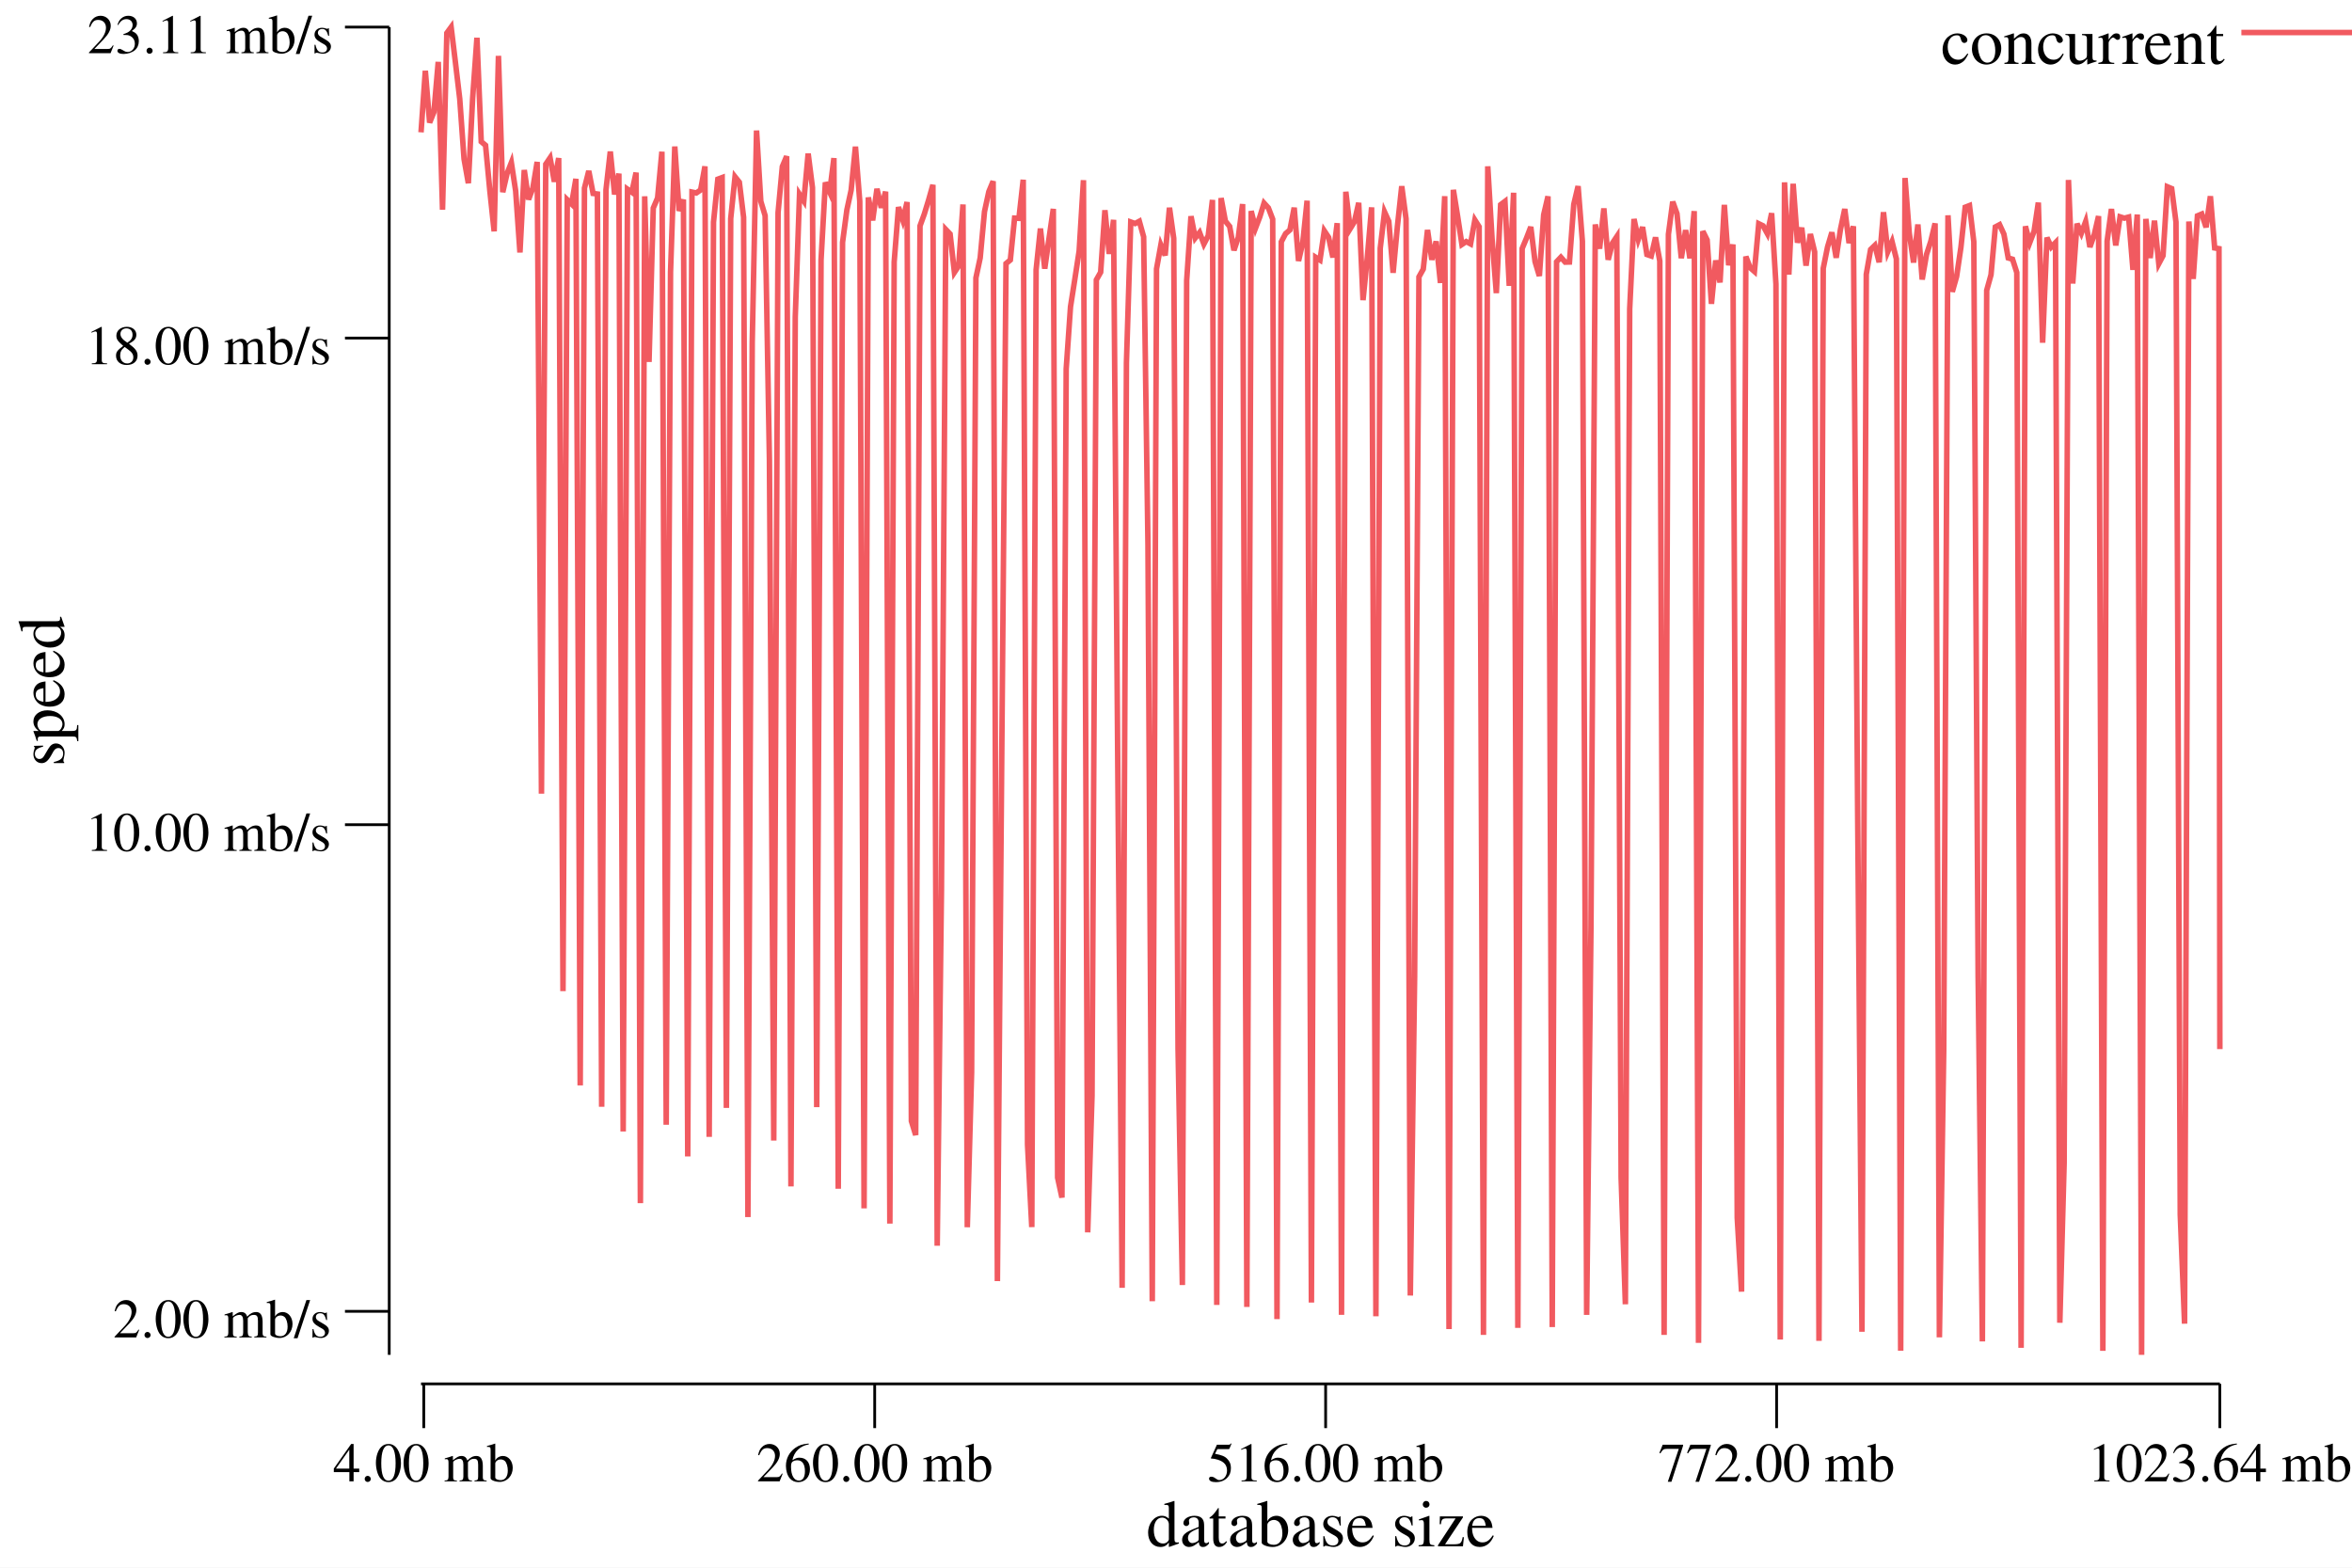
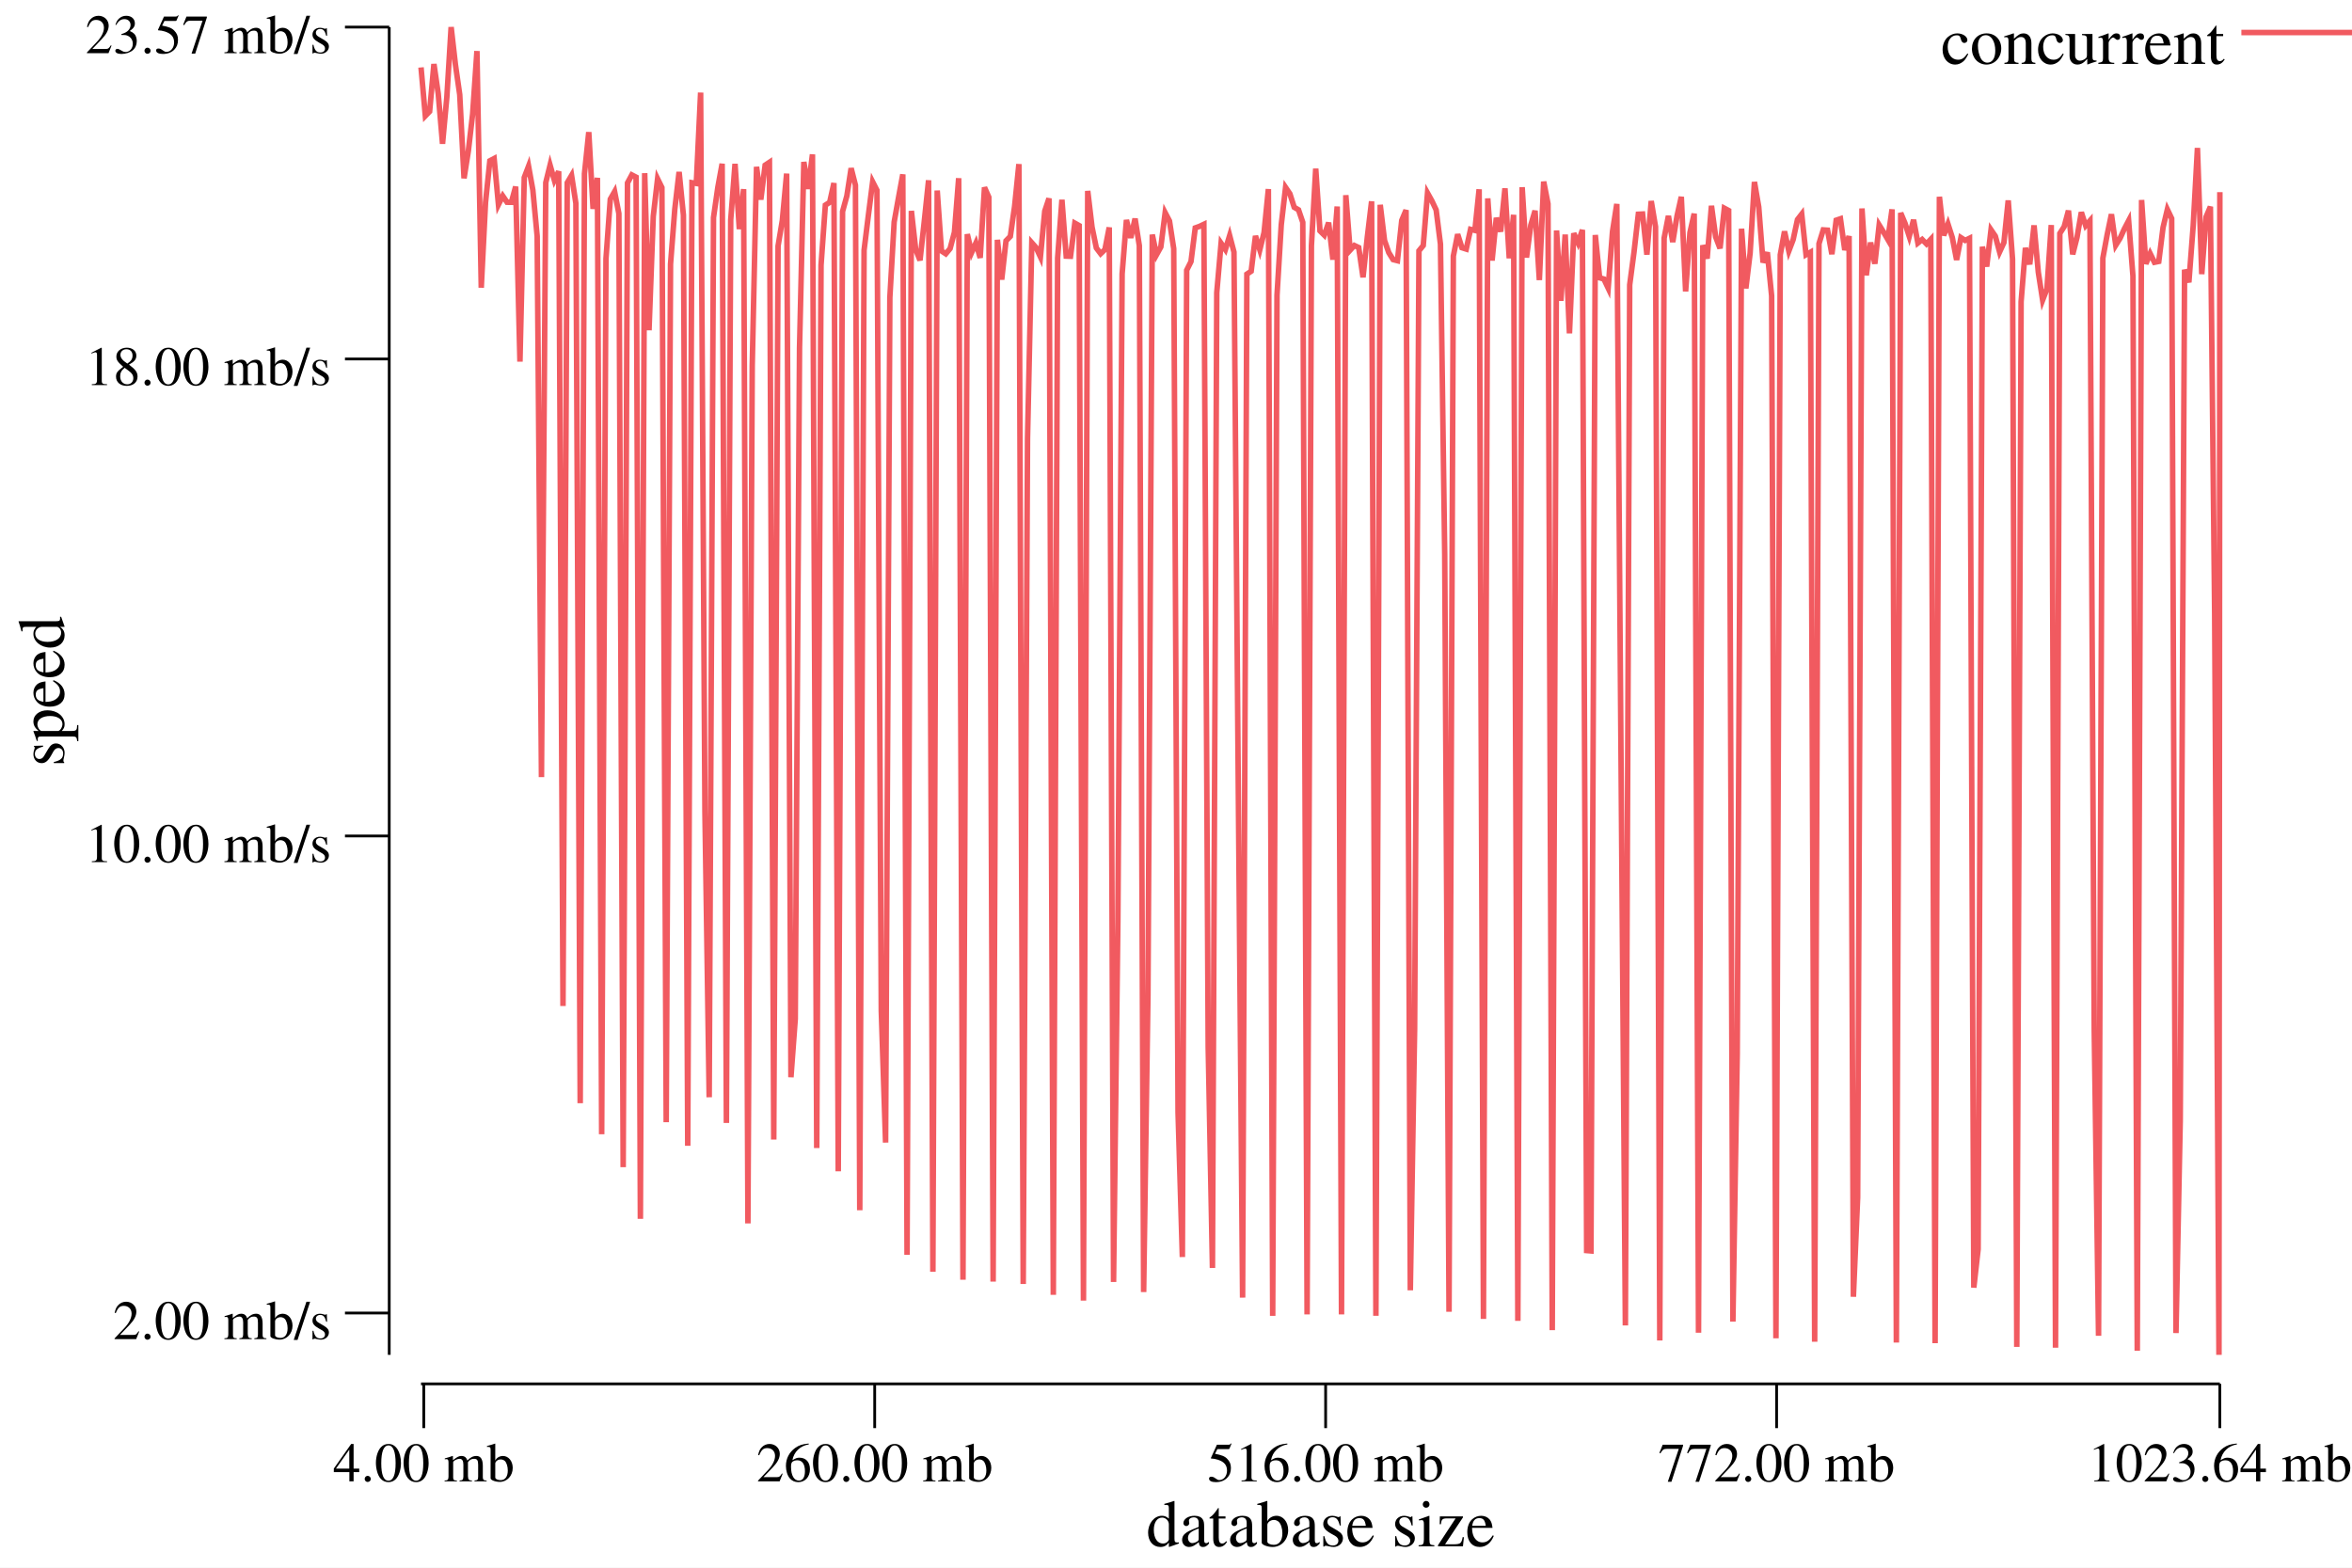
<svg xmlns="http://www.w3.org/2000/svg" width="425.2pt" height="283.46pt" viewBox="0 0 425.2 283.46">
  <g transform="scale(1, -1) translate(0, -283.46)">
    <path d="M0,0L425.2,0L425.2,283.46L0,283.46Z" style="fill:#FFFFFF" />
    <text x="207.23" y="-3.861" transform="scale(1, -1)" style="font-family:Times;font-weight:normal;font-style:normal;font-size:12px">database size</text>
    <text x="60.221" y="-15.602" transform="scale(1, -1)" style="font-family:Times;font-weight:normal;font-style:normal;font-size:10px">4.00 mb</text>
    <text x="136.74" y="-15.602" transform="scale(1, -1)" style="font-family:Times;font-weight:normal;font-style:normal;font-size:10px">260.00 mb</text>
    <text x="218.26" y="-15.602" transform="scale(1, -1)" style="font-family:Times;font-weight:normal;font-style:normal;font-size:10px">516.00 mb</text>
    <text x="299.79" y="-15.602" transform="scale(1, -1)" style="font-family:Times;font-weight:normal;font-style:normal;font-size:10px">772.00 mb</text>
    <text x="377.42" y="-15.602" transform="scale(1, -1)" style="font-family:Times;font-weight:normal;font-style:normal;font-size:10px">1023.64 mb</text>
    <path d="M76.61,25.23L76.61,33.23" style="fill:none;stroke:#000000;stroke-width:0.5" />
    <path d="M158.13,25.23L158.13,33.23" style="fill:none;stroke:#000000;stroke-width:0.5" />
    <path d="M239.65,25.23L239.65,33.23" style="fill:none;stroke:#000000;stroke-width:0.5" />
    <path d="M321.18,25.23L321.18,33.23" style="fill:none;stroke:#000000;stroke-width:0.5" />
    <path d="M401.31,25.23L401.31,33.23" style="fill:none;stroke:#000000;stroke-width:0.5" />
    <path d="M76.114,33.23L401.31,33.23" style="fill:none;stroke:#000000;stroke-width:0.5" />
    <g transform="rotate(90)">
      <text x="144.86" y="11.555" transform="scale(1, -1)" style="font-family:Times;font-weight:normal;font-style:normal;font-size:12px">speed</text>
    </g>
-     <text x="20.416" y="-41.625" transform="scale(1, -1)" style="font-family:Times;font-weight:normal;font-style:normal;font-size:10px">2.00 mb/s</text>
-     <text x="15.416" y="-129.61" transform="scale(1, -1)" style="font-family:Times;font-weight:normal;font-style:normal;font-size:10px">10.00 mb/s</text>
-     <text x="15.416" y="-217.6" transform="scale(1, -1)" style="font-family:Times;font-weight:normal;font-style:normal;font-size:10px">18.00 mb/s</text>
-     <text x="15.787" y="-273.84" transform="scale(1, -1)" style="font-family:Times;font-weight:normal;font-style:normal;font-size:10px">23.11 mb/s</text>
-     <path d="M62.364,46.347L70.364,46.347" style="fill:none;stroke:#000000;stroke-width:0.5" />
-     <path d="M62.364,134.34L70.364,134.34" style="fill:none;stroke:#000000;stroke-width:0.5" />
-     <path d="M62.364,222.33L70.364,222.33" style="fill:none;stroke:#000000;stroke-width:0.5" />
+     <text x="20.416" y="-41.321" transform="scale(1, -1)" style="font-family:Times;font-weight:normal;font-style:normal;font-size:10px">2.00 mb/s</text>
+     <text x="15.416" y="-127.57" transform="scale(1, -1)" style="font-family:Times;font-weight:normal;font-style:normal;font-size:10px">10.00 mb/s</text>
+     <text x="15.416" y="-213.83" transform="scale(1, -1)" style="font-family:Times;font-weight:normal;font-style:normal;font-size:10px">18.00 mb/s</text>
+     <text x="15.416" y="-273.84" transform="scale(1, -1)" style="font-family:Times;font-weight:normal;font-style:normal;font-size:10px">23.57 mb/s</text>
+     <path d="M62.364,46.043L70.364,46.043" style="fill:none;stroke:#000000;stroke-width:0.5" />
+     <path d="M62.364,132.3L70.364,132.3" style="fill:none;stroke:#000000;stroke-width:0.5" />
+     <path d="M62.364,218.55L70.364,218.55" style="fill:none;stroke:#000000;stroke-width:0.5" />
    <path d="M62.364,278.56L70.364,278.56" style="fill:none;stroke:#000000;stroke-width:0.5" />
    <path d="M70.364,38.48L70.364,278.56" style="fill:none;stroke:#000000;stroke-width:0.5" />
-     <path d="M76.114,259.53L76.892,270.66L77.669,261.29L78.447,263.21L79.225,272.27L80.002,245.55L80.78,277.49L81.557,278.56L82.335,272.15L83.113,265.58L83.89,254.72L84.668,250.33L85.445,265.7L86.223,276.63L87.001,257.84L87.778,257.19L88.556,248.95L89.334,241.63L90.111,273.36L90.889,248.71L91.666,252.08L92.444,254.06L93.222,248.93L93.999,237.81L94.777,252.72L95.554,247.39L96.332,249.46L97.11,254.18L97.887,139.95L98.665,253.77L99.442,254.92L100.22,250.6L101,254.88L101.78,104.24L102.55,247.34L103.33,246.58L104.11,251.12L104.89,87.204L105.66,249.45L106.44,252.55L107.22,248.48L108,248.38L108.77,83.337L109.55,249.13L110.33,256.06L111.11,248.3L111.88,252.07L112.66,78.863L113.44,249.25L114.22,248.7L114.99,252.25L115.77,65.907L116.55,247.97L117.33,218.02L118.1,245.84L118.88,247.67L119.66,256.03L120.44,80.085L121.22,234.26L121.99,256.97L122.77,245.33L123.55,247.37L124.33,74.358L125.1,248.73L125.88,248.57L126.66,249.11L127.44,253.38L128.21,77.894L128.99,243.29L129.77,251.06L130.55,251.35L131.32,83.135L132.1,243.93L132.88,251.49L133.66,250.51L134.43,244.17L135.21,63.389L135.99,221.54L136.77,259.86L137.54,247.06L138.32,244.47L139.1,200.18L139.88,77.226L140.66,245.02L141.43,253.34L142.21,255.2L142.99,68.934L143.77,226.15L144.54,248.33L145.32,247.12L146.1,255.69L146.88,249.54L147.65,83.262L148.43,236.45L149.21,250.47L149.99,248.73L150.76,254.87L151.54,68.518L152.32,239.63L153.1,245.5L153.87,249.07L154.65,256.94L155.43,247.05L156.21,64.97L156.98,247.77L157.76,243.61L158.54,249.32L159.32,245.9L160.1,248.81L160.87,62.21L161.65,236.09L162.43,246.01L163.21,243.67L163.98,246.92L164.76,80.764L165.54,78.218L166.32,242.61L167.09,244.73L167.87,247.27L168.65,250.04L169.43,58.207L170.2,122.65L170.98,241.97L171.76,241.15L172.54,234.21L173.31,235.38L174.09,246.49L174.87,61.553L175.65,89.553L176.43,233.22L177.2,236.83L177.98,245.2L178.76,248.8L179.54,250.69L180.31,51.809L181.09,145.59L181.87,235.8L182.65,236.45L183.42,244.02L184.2,243.98L184.98,250.96L185.76,76.503L186.53,61.582L187.31,234.68L188.09,242.14L188.87,234.88L189.64,240.31L190.42,245.69L191.2,70.522L191.98,66.918L192.75,216.76L193.53,227.99L194.31,232.97L195.09,238.07L195.87,250.88L196.64,60.628L197.42,85.288L198.2,232.85L198.98,234.24L199.75,245.45L200.53,237.55L201.31,243.71L202.09,142.72L202.86,50.606L203.64,217.86L204.42,243.32L205.2,243.04L205.97,243.45L206.75,240.64L207.53,184.97L208.31,48.179L209.08,234.84L209.86,239.16L210.64,237.28L211.42,245.9L212.19,240.37L212.97,93.836L213.75,51.105L214.53,232.73L215.31,244.36L216.08,240.43L216.86,241.42L217.64,239.33L218.42,240.83L219.19,247.31L219.97,47.503L220.75,247.65L221.53,243.47L222.3,242.52L223.08,238.2L223.86,240.54L224.64,246.56L225.41,47.143L226.19,245.3L226.97,242.2L227.75,244.24L228.52,246.73L229.3,245.87L230.08,243.83L230.86,44.941L231.63,239.72L232.41,241.21L233.19,241.88L233.97,245.91L234.75,236.27L235.52,239.61L236.3,247.17L237.08,47.931L237.86,236.93L238.63,236.44L239.41,241.72L240.19,240.54L240.97,236.91L241.74,243.11L242.52,45.715L243.3,248.79L244.08,242.1L244.85,243.35L245.63,246.79L246.41,229.19L247.19,236.93L247.96,245.97L248.74,45.453L249.52,238.56L250.3,245.14L251.07,243.44L251.85,234.13L252.63,242.57L253.41,249.79L254.19,243.9L254.96,49.202L255.74,106.8L256.52,233.39L257.3,234.8L258.07,241.88L258.85,236.49L259.63,239.82L260.41,232.3L261.18,247.99L261.96,43.139L262.74,249.14L263.52,244.31L264.29,239.26L265.07,239.78L265.85,239.36L266.63,243.68L267.4,242.46L268.18,42.08L268.96,253.39L269.74,240.27L270.51,230.46L271.29,246.45L272.07,247.04L272.85,231.78L273.63,248.61L274.4,43.354L275.18,238.52L275.96,240.39L276.74,242.43L277.51,236.15L278.29,233.56L279.07,244.63L279.85,247.96L280.62,43.501L281.4,236.12L282.18,236.95L282.96,236.06L283.73,236.08L284.51,246.51L285.29,249.8L286.07,239.82L286.84,45.703L287.62,115.78L288.4,242.88L289.18,238.49L289.95,245.78L290.73,236.49L291.51,239.51L292.29,240.68L293.07,70.482L293.84,47.625L294.62,227.62L295.4,243.86L296.18,240.19L296.95,242.4L297.73,237.44L298.51,237.17L299.29,240.54L300.06,236.26L300.84,42.089L301.62,241.09L302.4,246.99L303.17,244.83L303.95,236.77L304.73,241.85L305.51,236.75L306.28,245.29L307.06,40.646L307.84,241.65L308.62,240.07L309.4,228.52L310.17,236.37L310.95,232.39L311.73,246.42L312.51,235.5L313.28,239.26L314.06,63.248L314.84,49.908L315.62,237.08L316.39,235.06L317.17,234.37L317.95,243.01L318.73,242.63L319.5,241.23L320.28,244.91L321.06,232.09L321.84,41.244L322.61,250.49L323.39,233.81L324.17,250.23L324.95,239.58L325.72,242.29L326.5,235.43L327.28,241.14L328.06,237.9L328.84,41.006L329.61,234.94L330.39,238.81L331.17,241.44L331.95,236.85L332.72,241.97L333.5,245.67L334.28,239.51L335.06,242.55L335.83,136.47L336.61,42.648L337.39,233.86L338.17,238.34L338.94,239.09L339.72,236.04L340.5,245.09L341.28,237.95L342.05,239.77L342.83,236.65L343.61,39.222L344.39,251.28L345.16,241.33L345.94,235.99L346.72,242.87L347.5,232.92L348.28,237.45L349.05,239.81L349.83,243.07L350.61,41.647L351.39,93.387L352.16,244.53L352.94,230.7L353.72,233.45L354.5,238.74L355.27,245.99L356.05,246.29L356.83,239.75L357.61,106.89L358.38,40.909L359.16,230.96L359.94,233.77L360.72,242.42L361.49,242.83L362.27,241.13L363.05,236.82L363.83,236.59L364.6,234.18L365.38,39.743L366.16,242.55L366.94,239.58L367.72,241.63L368.49,246.83L369.27,221.49L370.05,240.5L370.83,238.79L371.6,239.58L372.38,44.282L373.16,73.111L373.94,250.92L374.71,232.19L375.49,243.01L376.27,241.29L377.05,243.4L377.82,238.79L378.6,241.03L379.38,244.38L380.16,39.202L380.93,239.87L381.71,245.67L382.49,239.08L383.27,244.25L384.04,244.01L384.82,244.21L385.6,234.66L386.38,244.67L387.16,38.48L387.93,243.88L388.71,236.8L389.49,243.56L390.27,235.78L391.04,237.23L391.82,249.69L392.6,249.36L393.38,243.3L394.15,63.847L394.93,44.117L395.71,243.41L396.49,233.03L397.26,244.43L398.04,244.76L398.82,242.36L399.6,247.98L400.37,238.63L401.15,238.5L401.31,93.766" style="fill:none;stroke:#F15A60" />
+     <path d="M76.114,271.27L76.892,262.5L77.669,263.31L78.447,271.88L79.225,266.52L80.002,257.46L80.78,265.86L81.557,278.56L82.335,271.76L83.113,266.34L83.89,251.22L84.668,256.15L85.445,262.86L86.223,274.23L87.001,231.44L87.778,246.88L88.556,254.38L89.334,254.79L90.111,246.46L90.889,248.03L91.666,246.89L92.444,246.88L93.222,249.72L93.999,218.07L94.777,251.37L95.554,253.41L96.332,249.09L97.11,240.74L97.887,142.94L98.665,250.44L99.442,253.6L100.22,250.86L101,252.47L101.78,101.56L102.55,250.42L103.33,251.74L104.11,246.68L104.89,83.983L105.66,252.05L106.44,259.57L107.22,245.69L108,251.3L108.77,78.371L109.55,236.69L110.33,247.44L111.11,248.81L111.88,244.85L112.66,72.415L113.44,250.38L114.22,251.83L114.99,251.43L115.77,63.07L116.55,252.15L117.33,223.74L118.1,244.35L118.88,251.13L119.66,249.54L120.44,80.549L121.22,235.7L121.99,245.63L122.77,252.37L123.55,244.56L124.33,76.284L125.1,250.42L125.88,250.29L126.66,266.72L127.44,136.67L128.21,85.056L128.99,244.12L129.77,249.58L130.55,253.85L131.32,80.409L132.1,243.71L132.88,253.83L133.66,242.03L134.43,249.26L135.21,62.246L135.99,217.3L136.77,253.3L137.54,247.36L138.32,253.59L139.1,254.11L139.88,77.407L140.66,238.98L141.43,243.61L142.21,252.07L142.99,88.676L143.77,99.211L144.54,220.58L145.32,254.18L146.1,249.3L146.88,255.54L147.65,75.874L148.43,235.52L149.21,246.37L149.99,246.87L150.76,250.36L151.54,71.668L152.32,245.21L153.1,248.05L153.87,253.04L154.65,249.97L155.43,64.624L156.21,238.22L156.98,244.48L157.76,250.58L158.54,249.05L159.32,100.67L160.1,76.861L160.87,229.66L161.65,243.32L162.43,247.69L163.21,251.93L163.98,56.565L164.76,245.33L165.54,238.36L166.32,236.39L167.09,243.4L167.87,250.86L168.65,53.501L169.43,249.01L170.2,238.08L170.98,237.57L171.76,238.51L172.54,241.46L173.31,251.24L174.09,52.067L174.87,241.12L175.65,237.79L176.43,239.53L177.2,236.84L177.98,249.57L178.76,247.81L179.54,51.722L180.31,240.1L181.09,232.9L181.87,239.92L182.65,240.72L183.42,246.14L184.2,253.79L184.98,51.294L185.76,204.22L186.53,239.57L187.31,238.69L188.09,237.01L188.87,245.28L189.64,247.59L190.42,49.333L191.2,236.8L191.98,247.34L192.75,237.15L193.53,237.12L194.31,243.11L195.09,242.67L195.87,48.283L196.64,248.94L197.42,242.4L198.2,238.62L198.98,237.59L199.75,238.33L200.53,242.34L201.31,51.659L202.09,116.78L202.86,233.93L203.64,243.69L204.42,240.45L205.2,243.93L205.97,239.04L206.75,49.835L207.53,103.51L208.31,241.04L209.08,237.4L209.86,238.81L210.64,245L211.42,243.51L212.19,238.49L212.97,82.263L213.75,56.17L214.53,234.6L215.31,236.16L216.08,242.25L216.86,242.53L217.64,242.9L218.42,94.097L219.19,54.193L219.97,230.55L220.75,239.48L221.53,238.34L222.3,240.86L223.08,237.88L223.86,141.18L224.64,48.826L225.41,233.89L226.19,234.42L226.97,240.8L227.75,238.29L228.52,241.42L229.3,249.27L230.08,45.526L230.86,230.08L231.63,242.83L232.41,249.57L233.19,248.42L233.97,245.98L234.75,245.52L235.52,243.26L236.3,45.798L237.08,239.02L237.86,252.97L238.63,241.71L239.41,240.94L240.19,243.21L240.97,236.51L241.74,246.12L242.52,45.794L243.3,248.17L244.08,238.23L244.85,239.07L245.63,238.7L246.41,233.32L247.19,240.62L247.96,247.05L248.74,45.537L249.52,246.43L250.3,239.98L251.07,237.78L251.85,236.52L252.63,236.32L253.41,243.62L254.19,245.47L254.96,50.147L255.74,97.329L256.52,238.11L257.3,239.07L258.07,248.56L258.85,247.16L259.63,245.51L260.41,239.31L261.18,183.18L261.96,46.274L262.74,237.16L263.52,241.1L264.29,238.67L265.07,238.42L265.85,241.99L266.63,241.8L267.4,249.23L268.18,44.971L268.96,247.59L269.74,236.35L270.51,244.07L271.29,241.58L272.07,249.4L272.85,236.76L273.63,244.62L274.4,44.62L275.18,249.61L275.96,236.89L276.74,242.75L277.51,245.36L278.29,232.82L279.07,250.62L279.85,246.61L280.62,42.942L281.4,241.79L282.18,229.07L282.96,241.05L283.73,223.18L284.51,241.28L285.29,239.55L286.07,241.89L286.84,57.335L287.62,57.269L288.4,240.97L289.18,233.23L289.95,233.01L290.73,231.36L291.51,241.57L292.29,246.58L293.07,144.08L293.84,43.797L294.62,231.95L295.4,237.87L296.18,244.72L296.95,244.76L297.73,237.42L298.51,247.11L299.29,242.46L300.06,41.081L300.84,240.39L301.62,244.42L302.4,239.69L303.17,244.38L303.95,247.87L304.73,230.77L305.51,241.4L306.28,244.83L307.06,42.482L307.84,239.12L308.62,236.71L309.4,246.25L310.17,240.59L310.95,238.55L311.73,245.81L312.51,245.39L313.28,44.491L314.06,92.86L314.84,242.11L315.62,231.31L316.39,237.68L317.17,250.56L317.95,246.03L318.73,235.99L319.5,237.83L320.28,229.96L321.06,41.467L321.84,237.38L322.61,241.62L323.39,238.07L324.17,240.13L324.95,243.75L325.72,244.75L326.5,237.4L327.28,237.84L328.06,40.852L328.84,239.4L329.61,241.89L330.39,241.84L331.17,237.5L331.95,243.64L332.72,243.9L333.5,238.25L334.28,240.77L335.06,48.98L335.83,66.91L336.61,245.77L337.39,233.68L338.17,239.61L338.94,235.77L339.72,242.78L340.5,241.51L341.28,240.17L342.05,245.61L342.83,40.702L343.61,244.96L344.39,243.1L345.16,240.72L345.94,243.71L346.72,239.52L347.5,240.15L348.28,239.35L349.05,240.18L349.83,40.586L350.61,247.88L351.39,240.89L352.16,242.95L352.94,240.51L353.72,236.47L354.5,240.49L355.27,239.99L356.05,240.37L356.83,50.634L357.61,57.579L358.38,238.85L359.16,235.26L359.94,241.91L360.72,240.76L361.49,237.9L362.27,239.59L363.05,247.22L363.83,236.6L364.6,39.914L365.38,228.91L366.16,238.64L366.94,235.66L367.72,242.71L368.49,234.23L369.27,229.2L370.05,231.22L370.83,242.77L371.6,39.769L372.38,241.25L373.16,242.47L373.94,245.38L374.71,237.47L375.49,240.54L376.27,245.08L377.05,242.66L377.82,243.54L378.6,97.156L379.38,41.929L380.16,236.79L380.93,240.98L381.71,244.72L382.49,239.12L383.27,240.37L384.04,242.07L384.82,243.56L385.6,233.51L386.38,39.231L387.16,247.3L387.93,235.75L388.71,237.62L389.49,236.03L390.27,236.19L391.04,242.32L391.82,245.59L392.6,243.95L393.38,42.421L394.15,80.798L394.93,234.69L395.71,232.41L396.49,242.62L397.26,256.71L398.04,233.89L398.82,244.24L399.6,246.09L400.37,172.5L401.15,38.48L401.31,248.72" style="fill:none;stroke:#F15A60" />
    <path d="M405.2,277.58L425.2,277.58" style="fill:none;stroke:#F15A60" />
    <text x="350.89" y="-271.91" transform="scale(1, -1)" style="font-family:Times;font-weight:normal;font-style:normal;font-size:12px">concurrent</text>
  </g>
</svg>
